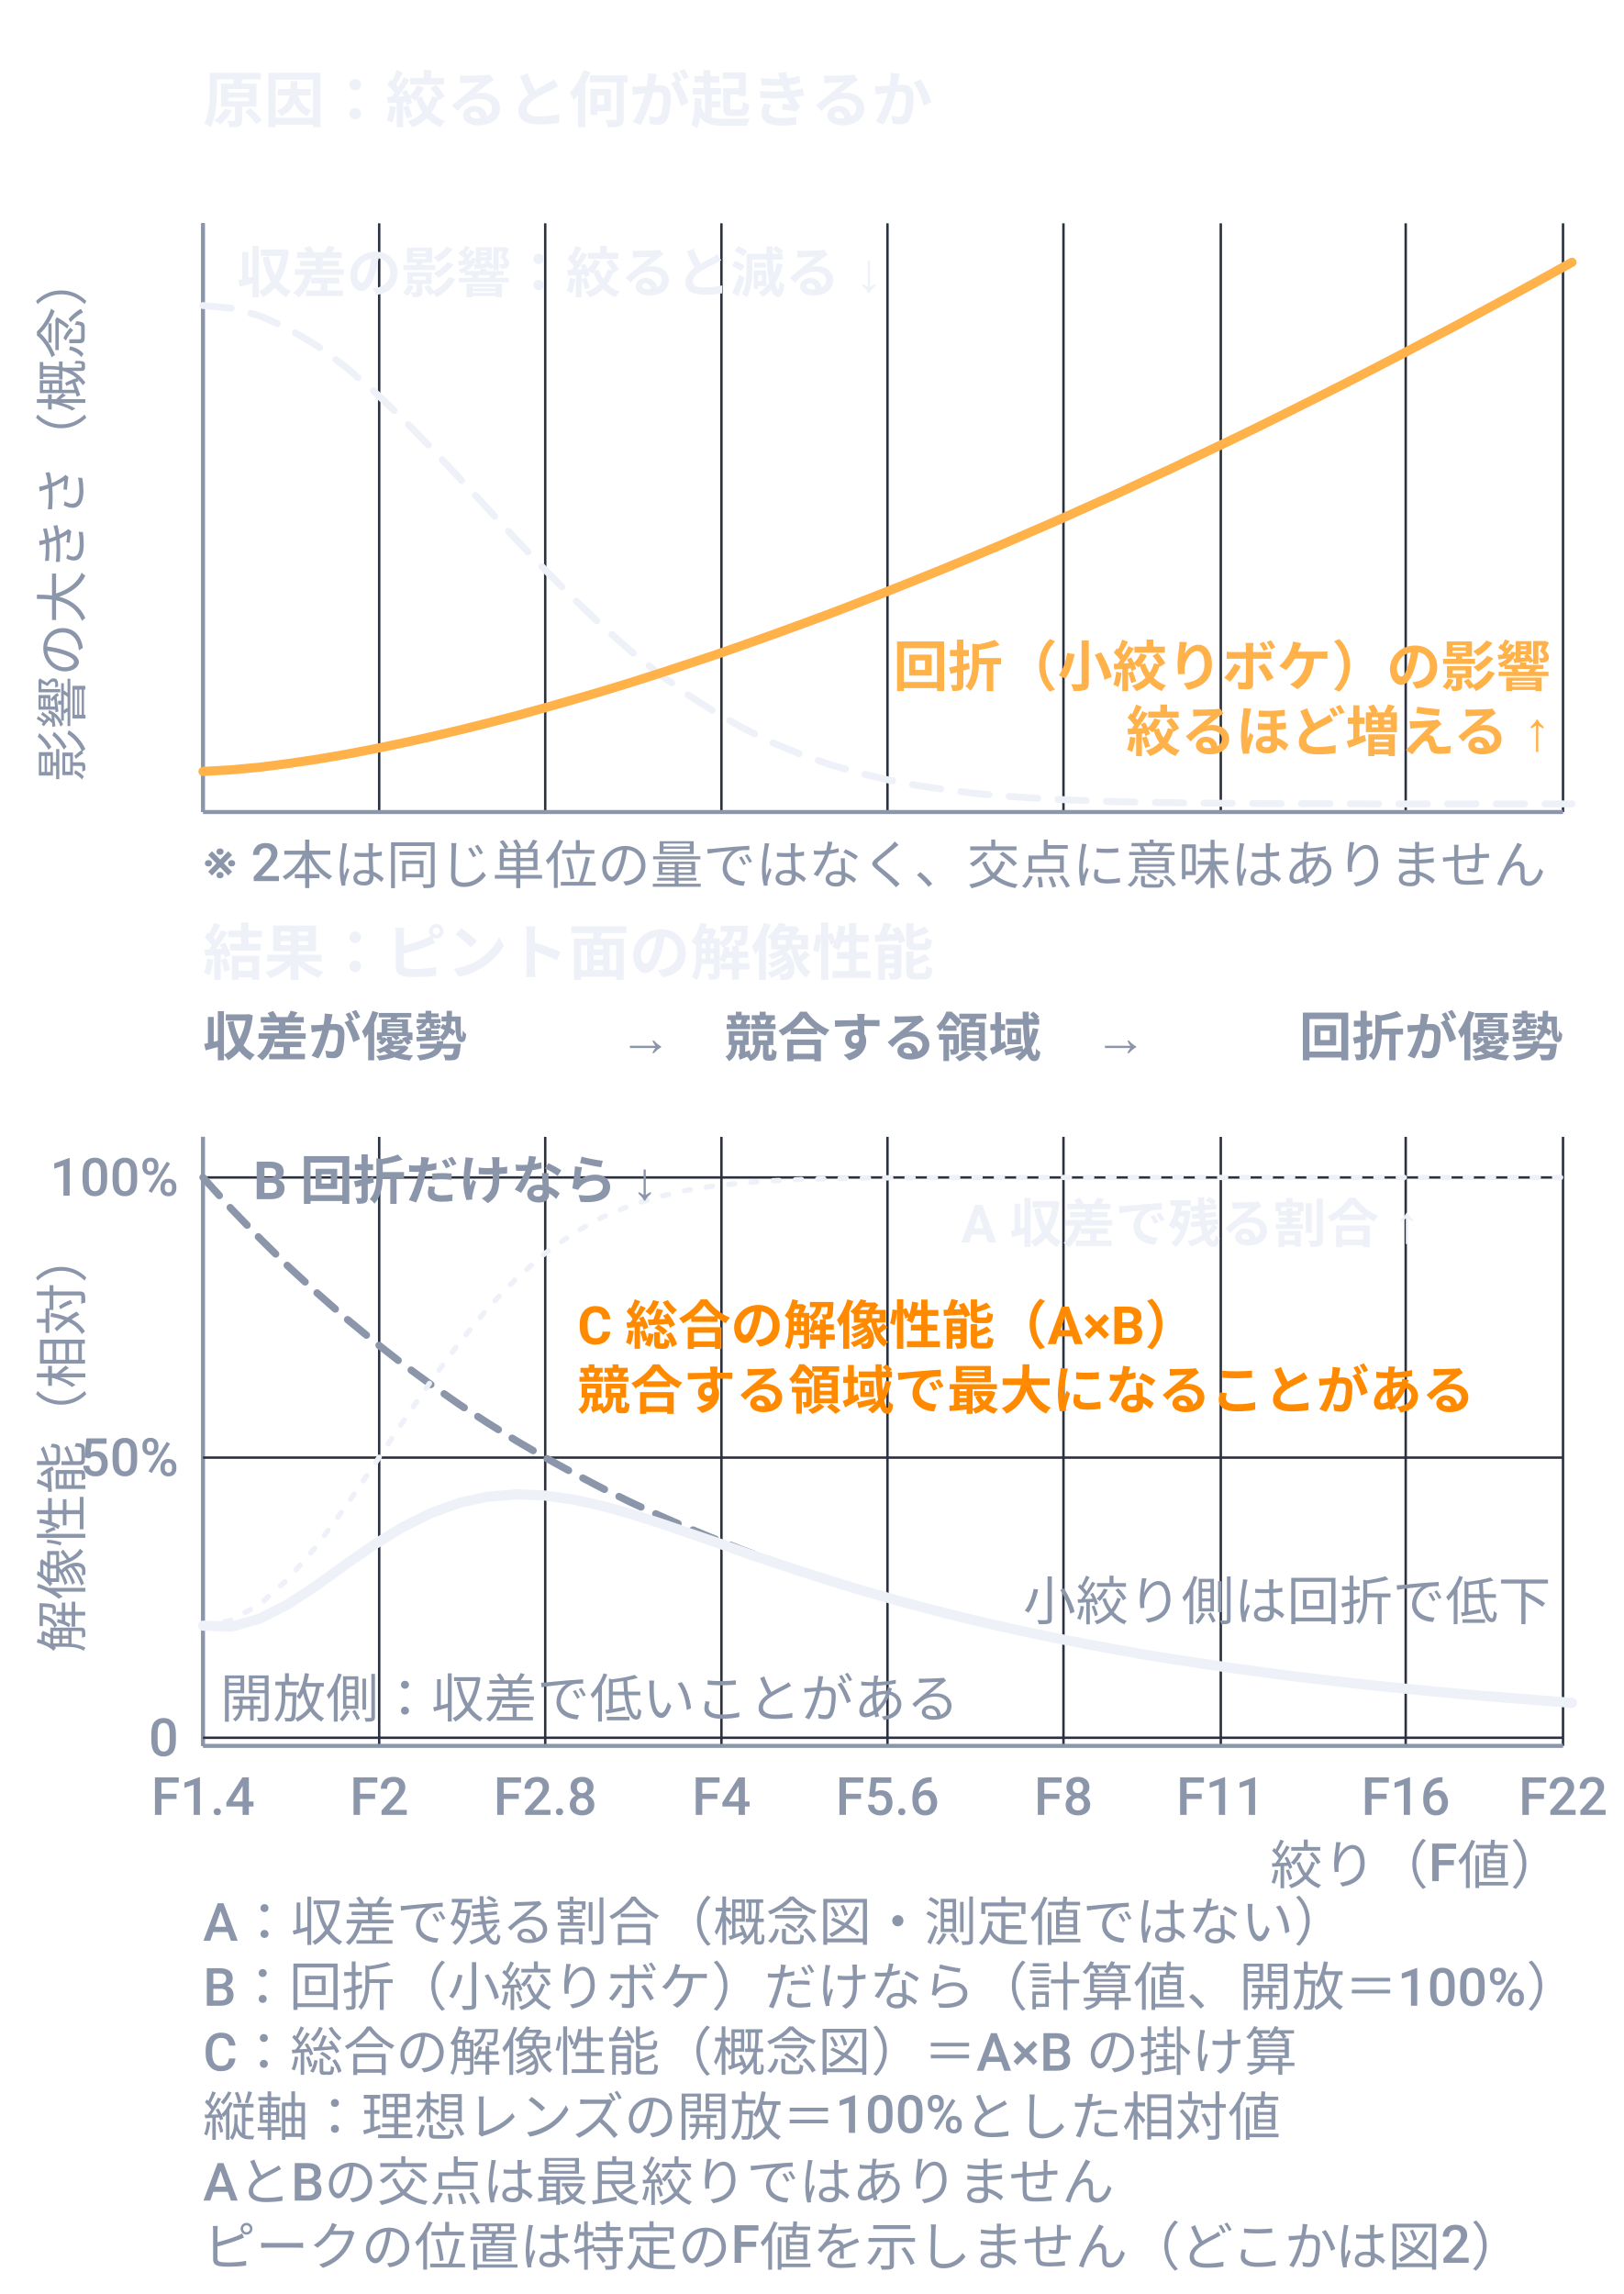
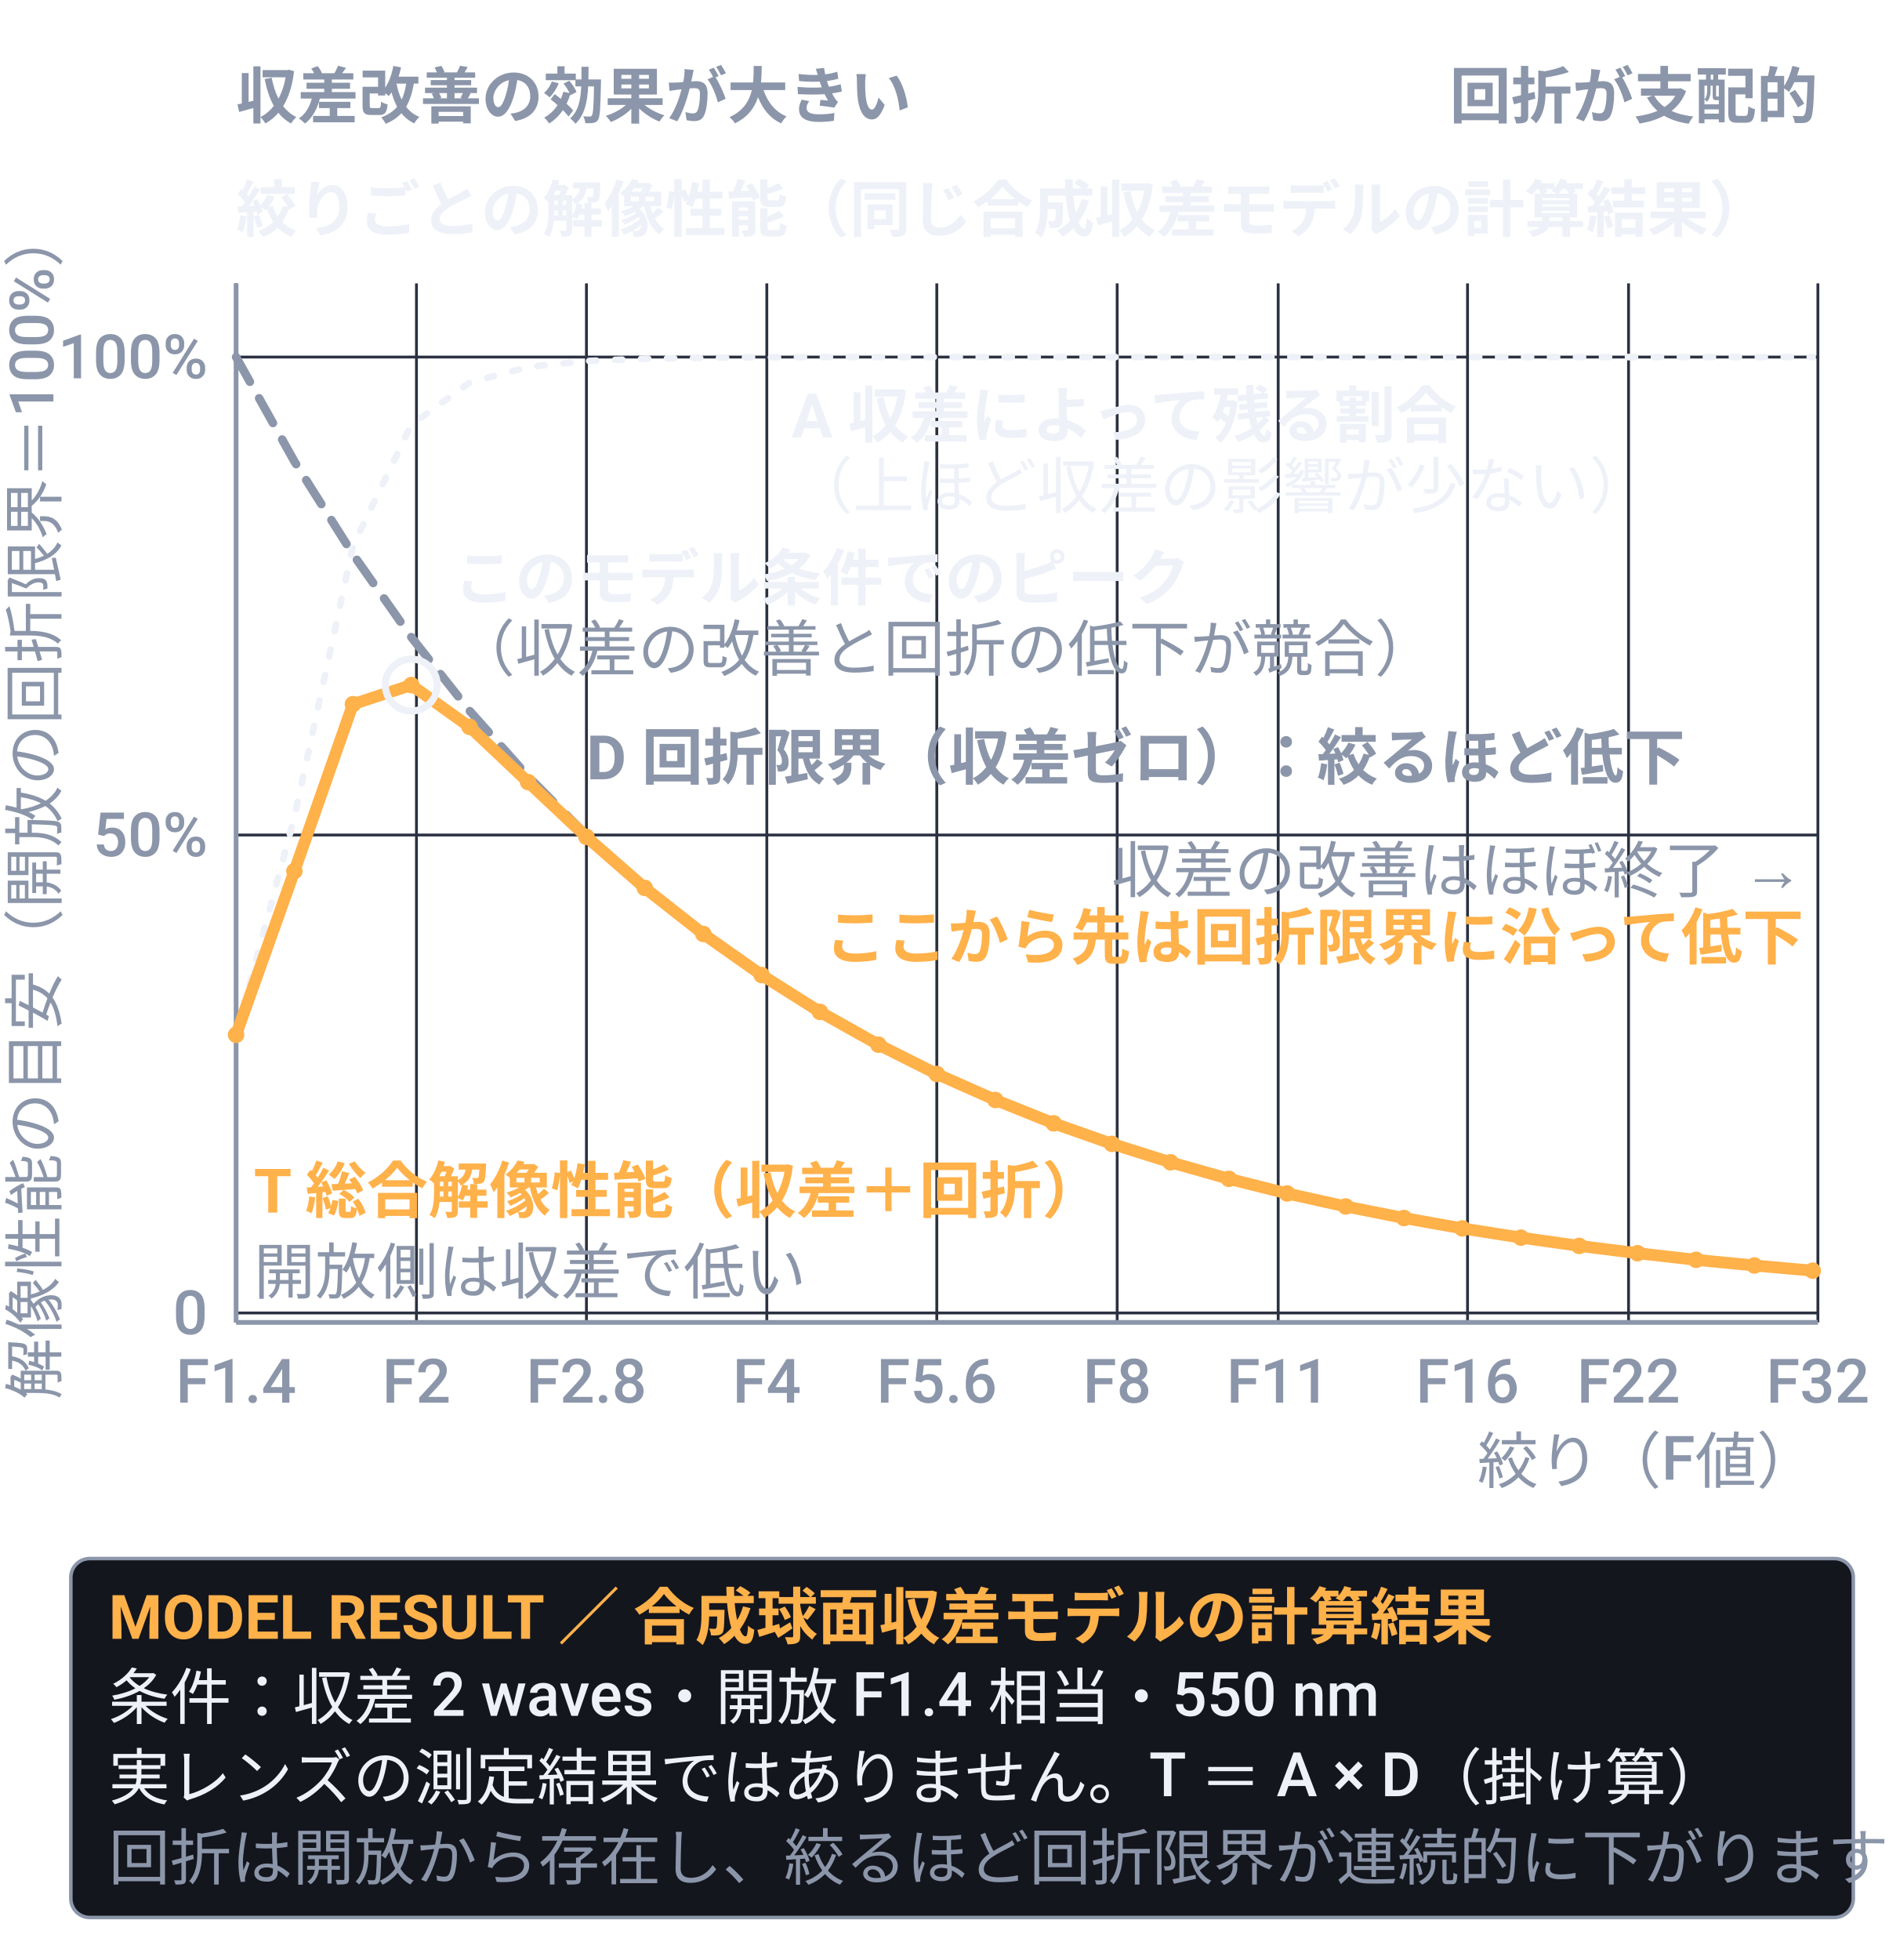
- <svg xmlns="http://www.w3.org/2000/svg" viewBox="0 0 800 1130" width="800" height="1130" role="img" aria-labelledby="t">
+ <svg xmlns="http://www.w3.org/2000/svg" viewBox="0 0 800 830" width="800" height="830" role="img" aria-labelledby="t">
  <g font-family="system-ui,-apple-system,'Segoe UI',Roboto,'Helvetica Neue','Hiragino Sans','Noto Sans JP',Arial,sans-serif">
-     <line x1="100.0" y1="110.0" x2="100.0" y2="400.0" stroke="#2b3140" stroke-width="1.2" />
-     <line x1="186.8" y1="110.0" x2="186.8" y2="400.0" stroke="#2b3140" stroke-width="1.2" />
-     <line x1="268.6" y1="110.0" x2="268.6" y2="400.0" stroke="#2b3140" stroke-width="1.2" />
-     <line x1="355.4" y1="110.0" x2="355.4" y2="400.0" stroke="#2b3140" stroke-width="1.2" />
-     <line x1="437.2" y1="110.0" x2="437.2" y2="400.0" stroke="#2b3140" stroke-width="1.2" />
-     <line x1="523.9" y1="110.0" x2="523.9" y2="400.0" stroke="#2b3140" stroke-width="1.2" />
-     <line x1="601.4" y1="110.0" x2="601.4" y2="400.0" stroke="#2b3140" stroke-width="1.2" />
-     <line x1="692.5" y1="110.0" x2="692.5" y2="400.0" stroke="#2b3140" stroke-width="1.2" />
-     <line x1="770.0" y1="110.0" x2="770.0" y2="400.0" stroke="#2b3140" stroke-width="1.2" />
-     <line x1="100.0" y1="400.0" x2="770.0" y2="400.0" stroke="#8c96aa" stroke-width="2" />
-     <line x1="100.0" y1="110.0" x2="100.0" y2="400.0" stroke="#8c96aa" stroke-width="2" />
-     <text transform="translate(40 255.0) rotate(-90)" fill="#8c96aa" font-size="26" font-weight="500" text-anchor="middle">影響の大きさ（概念）</text>
-     <text x="100.0" y="60.0" fill="#eef1f8" font-size="30" font-weight="700" text-anchor="start">原因：絞ると何が起きるか</text>
-     <polyline points="100.0,150.5 114.0,151.8 128.1,155.6 142.1,161.9 156.2,170.3 170.2,180.7 184.3,192.8 198.3,206.2 212.4,220.6 226.4,235.6 240.5,250.8 254.5,266.0 268.6,280.8 282.6,294.9 296.7,308.3 310.7,320.7 324.8,332.0 338.8,342.2 352.9,351.2 366.9,359.1 381.0,366.0 395.0,371.8 409.1,376.7 423.1,380.7 437.2,384.1 451.2,386.8 465.3,388.9 479.3,390.7 493.4,392.0 507.4,393.0 521.5,393.8 535.5,394.4 549.6,394.9 563.6,395.2 577.7,395.4 591.7,395.6 605.8,395.7 619.8,395.8 633.9,395.9 647.9,395.9 662.0,395.9 676.0,396.0 690.1,396.0 704.1,396.0 718.2,396.0 732.2,396.0 746.3,396.0 760.3,396.0 774.4,396.0" fill="none" stroke="#eef1f8" stroke-width="3.4" stroke-dasharray="14 10" stroke-linecap="round" />
-     <polyline points="100.0,380.0 114.0,379.2 128.1,377.9 142.1,376.1 156.2,374.0 170.2,371.6 184.3,368.9 198.3,366.0 212.4,362.9 226.4,359.6 240.5,356.1 254.5,352.5 268.6,348.6 282.6,344.6 296.7,340.5 310.7,336.2 324.8,331.7 338.8,327.1 352.9,322.4 366.9,317.5 381.0,312.5 395.0,307.4 409.1,302.2 423.1,296.8 437.2,291.3 451.2,285.7 465.3,280.0 479.3,274.2 493.4,268.3 507.4,262.2 521.5,256.1 535.5,249.8 549.6,243.5 563.6,237.0 577.7,230.5 591.7,223.8 605.8,217.1 619.8,210.3 633.9,203.3 647.9,196.3 662.0,189.2 676.0,182.0 690.1,174.7 704.1,167.3 718.2,159.9 732.2,152.3 746.3,144.7 760.3,137.0 774.4,129.2" fill="none" stroke="#ffb14a" stroke-width="4.5" stroke-linecap="round" />
-     <text x="116.8" y="144.0" fill="#eef1f8" font-size="27" font-weight="700" text-anchor="start">収差の影響：絞ると減る ↓</text>
-     <text x="764.0" y="338.0" fill="#ffb14a" font-size="27" font-weight="700" text-anchor="end">回折（小絞りボケ）の影響</text>
-     <text x="764.0" y="370.0" fill="#ffb14a" font-size="27" font-weight="700" text-anchor="end">絞るほど増える ↑</text>
-     <text x="100.0" y="434.0" fill="#8c96aa" font-size="26" font-weight="500" text-anchor="start">※ 2本は同じ単位の量ではなく、交点に意味はありません</text>
-     <line x1="100.0" y1="560.0" x2="100.0" y2="860.0" stroke="#2b3140" stroke-width="1.2" />
-     <line x1="186.8" y1="560.0" x2="186.8" y2="860.0" stroke="#2b3140" stroke-width="1.2" />
-     <line x1="268.6" y1="560.0" x2="268.6" y2="860.0" stroke="#2b3140" stroke-width="1.2" />
-     <line x1="355.4" y1="560.0" x2="355.4" y2="860.0" stroke="#2b3140" stroke-width="1.2" />
-     <line x1="437.2" y1="560.0" x2="437.2" y2="860.0" stroke="#2b3140" stroke-width="1.2" />
-     <line x1="523.9" y1="560.0" x2="523.9" y2="860.0" stroke="#2b3140" stroke-width="1.2" />
-     <line x1="601.4" y1="560.0" x2="601.4" y2="860.0" stroke="#2b3140" stroke-width="1.2" />
-     <line x1="692.5" y1="560.0" x2="692.5" y2="860.0" stroke="#2b3140" stroke-width="1.2" />
-     <line x1="770.0" y1="560.0" x2="770.0" y2="860.0" stroke="#2b3140" stroke-width="1.2" />
-     <line x1="100.0" y1="860.0" x2="770.0" y2="860.0" stroke="#8c96aa" stroke-width="2" />
-     <line x1="100.0" y1="560.0" x2="100.0" y2="860.0" stroke="#8c96aa" stroke-width="2" />
-     <text transform="translate(40 710.0) rotate(-90)" fill="#8c96aa" font-size="26" font-weight="500" text-anchor="middle">解像性能（相対）</text>
-     <text x="100.0" y="480.0" fill="#eef1f8" font-size="30" font-weight="700" text-anchor="start">結果：ピント面の解像性能</text>
-     <text x="100.0" y="520.0" fill="#8c96aa" font-size="26" font-weight="700" text-anchor="start">収差が優勢</text>
-     <text x="435.0" y="520.0" fill="#8c96aa" font-size="26" font-weight="700" text-anchor="middle">→　競合する領域　→</text>
-     <text x="770.0" y="520.0" fill="#8c96aa" font-size="26" font-weight="700" text-anchor="end">回折が優勢</text>
-     <line x1="100.0" y1="580.0" x2="770.0" y2="580.0" stroke="#2b3140" stroke-width="1.2" />
-     <text x="88.0" y="589.0" fill="#8c96aa" font-size="26" font-weight="500" text-anchor="end">100%</text>
-     <line x1="100.0" y1="718.0" x2="770.0" y2="718.0" stroke="#2b3140" stroke-width="1.2" />
-     <text x="88.0" y="727.0" fill="#8c96aa" font-size="26" font-weight="500" text-anchor="end">50%</text>
-     <line x1="100.0" y1="856.0" x2="770.0" y2="856.0" stroke="#2b3140" stroke-width="1.2" />
-     <text x="88.0" y="865.0" fill="#8c96aa" font-size="26" font-weight="500" text-anchor="end">0</text>
-     <polyline points="100.0,580.0 114.0,595.5 128.1,610.1 142.1,623.9 156.2,636.9 170.2,649.2 184.3,660.8 198.3,671.8 212.4,682.1 226.4,691.9 240.5,701.1 254.5,709.8 268.6,718.0 282.6,725.7 296.7,733.1 310.7,740.0 324.8,746.5 338.8,752.6 352.9,758.4 366.9,763.9 381.0,769.1 395.0,773.9 409.1,778.6 423.1,782.9 437.2,787.0 451.2,790.9 465.3,794.5 479.3,798.0 493.4,801.2 507.4,804.3 521.5,807.2 535.5,809.9 549.6,812.5 563.6,815.0 577.7,817.3 591.7,819.4 605.8,821.5 619.8,823.4 633.9,825.3 647.9,827.0 662.0,828.6 676.0,830.2 690.1,831.6 704.1,833.0 718.2,834.3 732.2,835.5 746.3,836.6 760.3,837.7 774.4,838.8" fill="none" stroke="#8c96aa" stroke-width="3.6" stroke-dasharray="12 8" stroke-linecap="round" />
-     <polyline points="100.0,800.8 114.0,798.1 128.1,790.2 142.1,777.6 156.2,761.2 170.2,742.2 184.3,721.6 198.3,700.6 212.4,680.2 226.4,661.2 240.5,644.2 254.5,629.6 268.6,617.3 282.6,607.4 296.7,599.6 310.7,593.7 324.8,589.4 338.8,586.2 352.9,584.0 366.9,582.6 381.0,581.6 395.0,581.0 409.1,580.6 423.1,580.3 437.2,580.2 451.2,580.1 465.3,580.1 479.3,580.0 493.4,580.0 507.4,580.0 521.5,580.0 535.5,580.0 549.6,580.0 563.6,580.0 577.7,580.0 591.7,580.0 605.8,580.0 619.8,580.0 633.9,580.0 647.9,580.0 662.0,580.0 676.0,580.0 690.1,580.0 704.1,580.0 718.2,580.0 732.2,580.0 746.3,580.0 760.3,580.0 774.4,580.0" fill="none" stroke="#eef1f8" stroke-width="2.6" stroke-dasharray="3 8" stroke-linecap="round" />
-     <polyline points="100.0,800.8 114.0,801.3 128.1,797.3 142.1,790.1 156.2,780.8 170.2,770.7 184.3,760.9 198.3,752.3 212.4,745.3 226.4,740.2 240.5,737.2 254.5,736.1 268.6,736.7 282.6,738.7 296.7,741.8 310.7,745.7 324.8,750.2 338.8,755.0 352.9,759.8 366.9,764.8 381.0,769.6 395.0,774.2 409.1,778.7 423.1,783.0 437.2,787.0 451.2,790.9 465.3,794.5 479.3,798.0 493.4,801.2 507.4,804.3 521.5,807.2 535.5,809.9 549.6,812.5 563.6,815.0 577.7,817.3 591.7,819.4 605.8,821.5 619.8,823.4 633.9,825.3 647.9,827.0 662.0,828.6 676.0,830.2 690.1,831.6 704.1,833.0 718.2,834.3 732.2,835.5 746.3,836.6 760.3,837.7 774.4,838.8" fill="none" stroke="#eef1f8" stroke-width="5.0" stroke-linecap="round" />
-     <text x="473.4" y="612.0" fill="#eef1f8" font-size="26" font-weight="700" text-anchor="start">A 収差で残る割合 ↑</text>
-     <text x="124.8" y="590.7" fill="#8c96aa" font-size="26" font-weight="700" text-anchor="start">B 回折だけなら ↓</text>
-     <text x="284.5" y="662.1" fill="#ff8a00" font-size="26" font-weight="700" text-anchor="start">C 総合の解像性能（A×B）</text>
-     <text x="284.5" y="694.1" fill="#ff8a00" font-size="26" font-weight="700" text-anchor="start">競合する領域で最大になることがある</text>
-     <text x="108.5" y="846.0" fill="#8c96aa" font-size="26" font-weight="500" text-anchor="start">開放側：収差で低いことがある</text>
-     <text x="764.0" y="798.0" fill="#8c96aa" font-size="26" font-weight="500" text-anchor="end">小絞り側は回折で低下</text>
-     <text x="100.0" y="894.0" fill="#8c96aa" font-size="26" font-weight="500" text-anchor="middle">F1.4</text>
-     <text x="186.8" y="894.0" fill="#8c96aa" font-size="26" font-weight="500" text-anchor="middle">F2</text>
-     <text x="268.6" y="894.0" fill="#8c96aa" font-size="26" font-weight="500" text-anchor="middle">F2.8</text>
-     <text x="355.4" y="894.0" fill="#8c96aa" font-size="26" font-weight="500" text-anchor="middle">F4</text>
-     <text x="437.2" y="894.0" fill="#8c96aa" font-size="26" font-weight="500" text-anchor="middle">F5.6</text>
-     <text x="523.9" y="894.0" fill="#8c96aa" font-size="26" font-weight="500" text-anchor="middle">F8</text>
-     <text x="601.4" y="894.0" fill="#8c96aa" font-size="26" font-weight="500" text-anchor="middle">F11</text>
-     <text x="692.5" y="894.0" fill="#8c96aa" font-size="26" font-weight="500" text-anchor="middle">F16</text>
-     <text x="770.0" y="894.0" fill="#8c96aa" font-size="26" font-weight="500" text-anchor="middle">F22</text>
-     <text x="770.0" y="928.0" fill="#8c96aa" font-size="26" font-weight="500" text-anchor="end">絞り（F値）</text>
-     <text x="100.0" y="956.0" fill="#8c96aa" font-size="26" font-weight="500" text-anchor="start">A：収差で残る割合（概念図・測定値ではない）</text>
-     <text x="100.0" y="988.0" fill="#8c96aa" font-size="26" font-weight="500" text-anchor="start">B：回折（小絞りボケ）だけなら（計算値、開放＝100%）</text>
-     <text x="100.0" y="1020.0" fill="#8c96aa" font-size="26" font-weight="500" text-anchor="start">C：総合の解像性能（概念図）＝A×B の掛け算</text>
-     <text x="100.0" y="1052.0" fill="#8c96aa" font-size="26" font-weight="500" text-anchor="start">縦軸：理想レンズの開放＝100%とした相対値</text>
-     <text x="100.0" y="1084.0" fill="#8c96aa" font-size="26" font-weight="500" text-anchor="start">AとBの交点は最良絞りではありません</text>
-     <text x="100.0" y="1116.0" fill="#8c96aa" font-size="26" font-weight="500" text-anchor="start">ピークの位置は特定のF値を示しません（どこかは図2）</text>
+     <line x1="100.0" y1="120.0" x2="100.0" y2="560.0" stroke="#2b3140" stroke-width="1.2" />
+     <text x="100.0" y="594.0" fill="#8c96aa" font-size="26" font-weight="500" text-anchor="middle">F1.4</text>
+     <line x1="176.4" y1="120.0" x2="176.4" y2="560.0" stroke="#2b3140" stroke-width="1.2" />
+     <text x="176.4" y="594.0" fill="#8c96aa" font-size="26" font-weight="500" text-anchor="middle">F2</text>
+     <line x1="248.4" y1="120.0" x2="248.4" y2="560.0" stroke="#2b3140" stroke-width="1.2" />
+     <text x="248.4" y="594.0" fill="#8c96aa" font-size="26" font-weight="500" text-anchor="middle">F2.8</text>
+     <line x1="324.8" y1="120.0" x2="324.8" y2="560.0" stroke="#2b3140" stroke-width="1.2" />
+     <text x="324.8" y="594.0" fill="#8c96aa" font-size="26" font-weight="500" text-anchor="middle">F4</text>
+     <line x1="396.8" y1="120.0" x2="396.8" y2="560.0" stroke="#2b3140" stroke-width="1.2" />
+     <text x="396.8" y="594.0" fill="#8c96aa" font-size="26" font-weight="500" text-anchor="middle">F5.6</text>
+     <line x1="473.2" y1="120.0" x2="473.2" y2="560.0" stroke="#2b3140" stroke-width="1.2" />
+     <text x="473.2" y="594.0" fill="#8c96aa" font-size="26" font-weight="500" text-anchor="middle">F8</text>
+     <line x1="541.4" y1="120.0" x2="541.4" y2="560.0" stroke="#2b3140" stroke-width="1.2" />
+     <text x="541.4" y="594.0" fill="#8c96aa" font-size="26" font-weight="500" text-anchor="middle">F11</text>
+     <line x1="621.6" y1="120.0" x2="621.6" y2="560.0" stroke="#2b3140" stroke-width="1.2" />
+     <text x="621.6" y="594.0" fill="#8c96aa" font-size="26" font-weight="500" text-anchor="middle">F16</text>
+     <line x1="689.8" y1="120.0" x2="689.8" y2="560.0" stroke="#2b3140" stroke-width="1.2" />
+     <text x="689.8" y="594.0" fill="#8c96aa" font-size="26" font-weight="500" text-anchor="middle">F22</text>
+     <line x1="770.0" y1="120.0" x2="770.0" y2="560.0" stroke="#2b3140" stroke-width="1.2" />
+     <text x="770.0" y="594.0" fill="#8c96aa" font-size="26" font-weight="500" text-anchor="middle">F32</text>
+     <line x1="100.0" y1="151.2" x2="770.0" y2="151.2" stroke="#2b3140" stroke-width="1.2" />
+     <text x="88.0" y="160.2" fill="#8c96aa" font-size="26" font-weight="500" text-anchor="end">100%</text>
+     <line x1="100.0" y1="353.6" x2="770.0" y2="353.6" stroke="#2b3140" stroke-width="1.2" />
+     <text x="88.0" y="362.6" fill="#8c96aa" font-size="26" font-weight="500" text-anchor="end">50%</text>
+     <line x1="100.0" y1="556.0" x2="770.0" y2="556.0" stroke="#2b3140" stroke-width="1.2" />
+     <text x="88.0" y="565.0" fill="#8c96aa" font-size="26" font-weight="500" text-anchor="end">0</text>
+     <line x1="100.0" y1="560.0" x2="770.0" y2="560.0" stroke="#8c96aa" stroke-width="2" />
+     <line x1="100.0" y1="120.0" x2="100.0" y2="560.0" stroke="#8c96aa" stroke-width="2" />
+     <text x="770.0" y="628.0" fill="#8c96aa" font-size="26" font-weight="500" text-anchor="end">絞り（F値）</text>
+     <text transform="translate(24 340.0) rotate(-90)" fill="#8c96aa" font-size="26" font-weight="500" text-anchor="middle">解像性能の目安（開放の回折限界＝100%）</text>
+     <text x="100.0" y="50.0" fill="#8c96aa" font-size="26" font-weight="700" text-anchor="start">収差改善の効果が大きい</text>
+     <text x="770.0" y="50.0" fill="#8c96aa" font-size="26" font-weight="700" text-anchor="end">回折が支配的</text>
+     <text x="100.0" y="98.0" fill="#eef1f8" font-size="26" font-weight="700" text-anchor="start">絞りごとの解像性能（同じ合成収差モデルの計算結果）</text>
+     <polyline points="100.0,151.2 124.7,195.4 149.5,234.7 174.2,269.8 198.9,301.0 223.7,328.8 248.4,353.6 273.1,375.7 297.9,395.4 322.6,412.9 347.3,428.5 372.1,442.4 396.8,454.8 421.6,465.8 446.3,475.7 471.0,484.4 495.8,492.2 520.5,499.2 545.2,505.4 570.0,510.9 594.7,515.8 619.4,520.2 644.2,524.1 668.9,527.6 693.6,530.7 718.4,533.5 743.1,535.9 767.8,538.1" fill="none" stroke="#8c96aa" stroke-width="3.6" stroke-dasharray="12 8" stroke-linecap="round" />
+     <polyline points="100.0,438.2 124.7,346.0 149.5,231.2 174.2,179.9 198.9,162.0 223.7,155.4 248.4,152.9 273.1,151.9 297.9,151.5 322.6,151.3 347.3,151.2 372.1,151.2 396.8,151.2 421.6,151.2 446.3,151.2 471.0,151.2 495.8,151.2 520.5,151.2 545.2,151.2 570.0,151.2 594.7,151.2 619.4,151.2 644.2,151.2 668.9,151.2 693.6,151.2 718.4,151.2 743.1,151.2 767.8,151.2" fill="none" stroke="#eef1f8" stroke-width="2.8" stroke-dasharray="3 8" stroke-linecap="round" />
+     <polyline points="100.0,438.2 124.7,368.9 149.5,298.2 174.2,290.1 198.9,307.8 223.7,331.2 248.4,354.4 273.1,376.0 297.9,395.5 322.6,412.9 347.3,428.5 372.1,442.4 396.8,454.8 421.6,465.8 446.3,475.7 471.0,484.4 495.8,492.2 520.5,499.2 545.2,505.4 570.0,510.9 594.7,515.8 619.4,520.2 644.2,524.1 668.9,527.6 693.6,530.7 718.4,533.5 743.1,535.9 767.8,538.1" fill="none" stroke="#ffb14a" stroke-width="5.0" stroke-linecap="round" />
+     <circle cx="100.0" cy="438.2" r="3.5" fill="#ffb14a" />
+     <circle cx="124.7" cy="368.9" r="3.5" fill="#ffb14a" />
+     <circle cx="149.5" cy="298.2" r="3.5" fill="#ffb14a" />
+     <circle cx="174.2" cy="290.1" r="3.5" fill="#ffb14a" />
+     <circle cx="198.9" cy="307.8" r="3.5" fill="#ffb14a" />
+     <circle cx="223.7" cy="331.2" r="3.5" fill="#ffb14a" />
+     <circle cx="248.4" cy="354.4" r="3.5" fill="#ffb14a" />
+     <circle cx="273.1" cy="376.0" r="3.5" fill="#ffb14a" />
+     <circle cx="297.9" cy="395.5" r="3.5" fill="#ffb14a" />
+     <circle cx="322.6" cy="412.9" r="3.5" fill="#ffb14a" />
+     <circle cx="347.3" cy="428.5" r="3.5" fill="#ffb14a" />
+     <circle cx="372.1" cy="442.4" r="3.5" fill="#ffb14a" />
+     <circle cx="396.8" cy="454.8" r="3.5" fill="#ffb14a" />
+     <circle cx="421.6" cy="465.8" r="3.5" fill="#ffb14a" />
+     <circle cx="446.3" cy="475.7" r="3.5" fill="#ffb14a" />
+     <circle cx="471.0" cy="484.4" r="3.5" fill="#ffb14a" />
+     <circle cx="495.8" cy="492.2" r="3.5" fill="#ffb14a" />
+     <circle cx="520.5" cy="499.2" r="3.5" fill="#ffb14a" />
+     <circle cx="545.2" cy="505.4" r="3.5" fill="#ffb14a" />
+     <circle cx="570.0" cy="510.9" r="3.5" fill="#ffb14a" />
+     <circle cx="594.7" cy="515.8" r="3.5" fill="#ffb14a" />
+     <circle cx="619.4" cy="520.2" r="3.5" fill="#ffb14a" />
+     <circle cx="644.2" cy="524.1" r="3.5" fill="#ffb14a" />
+     <circle cx="668.9" cy="527.6" r="3.5" fill="#ffb14a" />
+     <circle cx="693.6" cy="530.7" r="3.5" fill="#ffb14a" />
+     <circle cx="718.4" cy="533.5" r="3.5" fill="#ffb14a" />
+     <circle cx="743.1" cy="535.9" r="3.5" fill="#ffb14a" />
+     <circle cx="767.8" cy="538.1" r="3.5" fill="#ffb14a" />
+     <circle cx="174.2" cy="290.1" r="11" fill="none" stroke="#eef1f8" stroke-width="3" />
+     <text x="192.2" y="254.1" fill="#eef1f8" font-size="26" font-weight="700" text-anchor="start">このモデル条件でのピーク</text>
+     <text x="192.2" y="284.1" fill="#8c96aa" font-size="26" font-weight="500" text-anchor="start">（収差の改善と回折の低下が競合）</text>
+     <text x="335.2" y="185.2" fill="#eef1f8" font-size="26" font-weight="700" text-anchor="start">A 収差によって残る割合</text>
+     <text x="335.2" y="215.2" fill="#eef1f8" font-size="26" font-weight="500" text-anchor="start">（上ほど収差の影響が少ない）</text>
+     <text x="248.4" y="330.0" fill="#8c96aa" font-size="26" font-weight="700" text-anchor="start">D 回折限界（収差ゼロ）：絞るほど低下</text>
+     <text x="107.5" y="513.5" fill="#ffb14a" font-size="26" font-weight="700" text-anchor="start">T 総合解像性能（収差＋回折）</text>
+     <text x="107.5" y="547.9" fill="#8c96aa" font-size="26" font-weight="500" text-anchor="start">開放側は収差で低い</text>
+     <text x="764.0" y="377.9" fill="#8c96aa" font-size="26" font-weight="500" text-anchor="end">収差の改善はほぼ終了 →</text>
+     <text x="764.0" y="406.2" fill="#ffb14a" font-size="26" font-weight="700" text-anchor="end">ここから先は回折限界に沿って低下</text>
+     <rect x="30" y="660" width="755" height="152" rx="8" fill="#14161d" stroke="#8c96aa" stroke-width="1.5" />
+     <text x="46.0" y="694.0" fill="#ffb14a" font-size="26" font-weight="700" text-anchor="start">MODEL RESULT ／ 合成球面収差モデルの計算結果</text>
+     <text x="46.0" y="728.0" fill="#eef1f8" font-size="26" font-weight="500" text-anchor="start">条件：収差 2 waves・開放 F1.4 相当・550 nm</text>
+     <text x="46.0" y="762.0" fill="#eef1f8" font-size="26" font-weight="500" text-anchor="start">実レンズの測定結果ではありません。T ＝ A × D（掛け算）</text>
+     <text x="46.0" y="796.0" fill="#8c96aa" font-size="26" font-weight="500" text-anchor="start">回折は開放から存在し、絞るほど回折限界が連続的に下がります</text>
  </g>
</svg>
